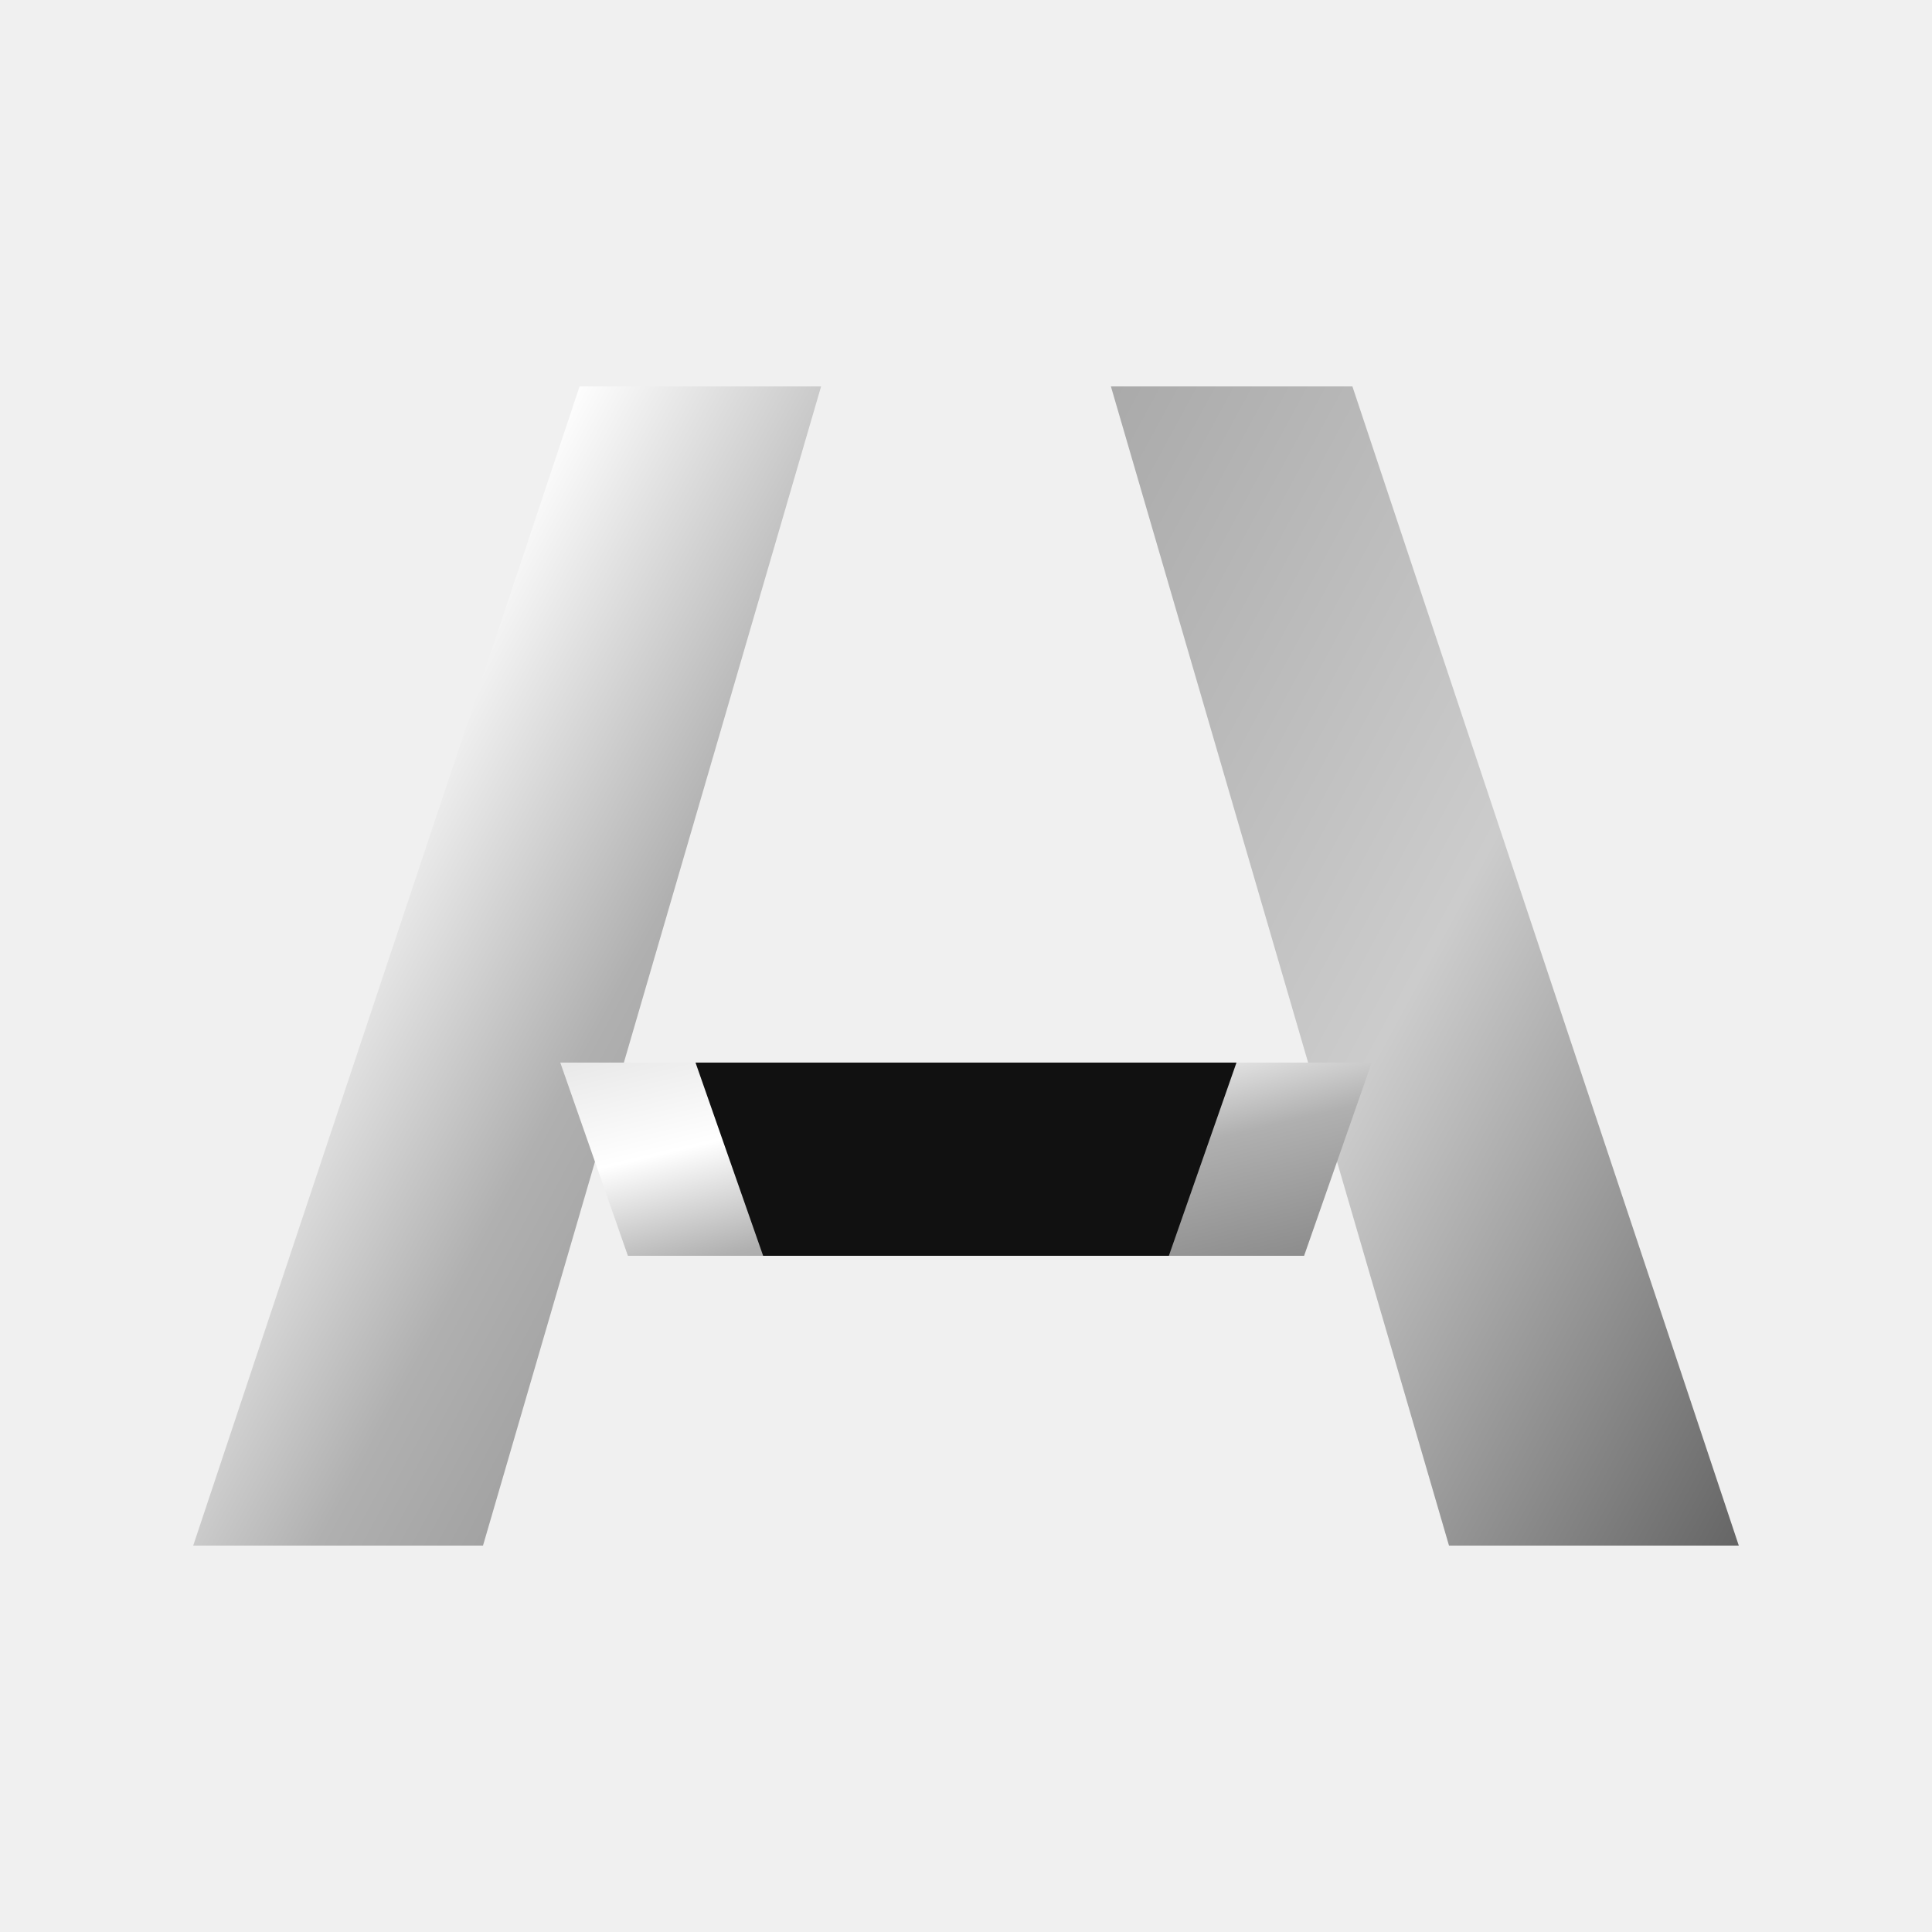
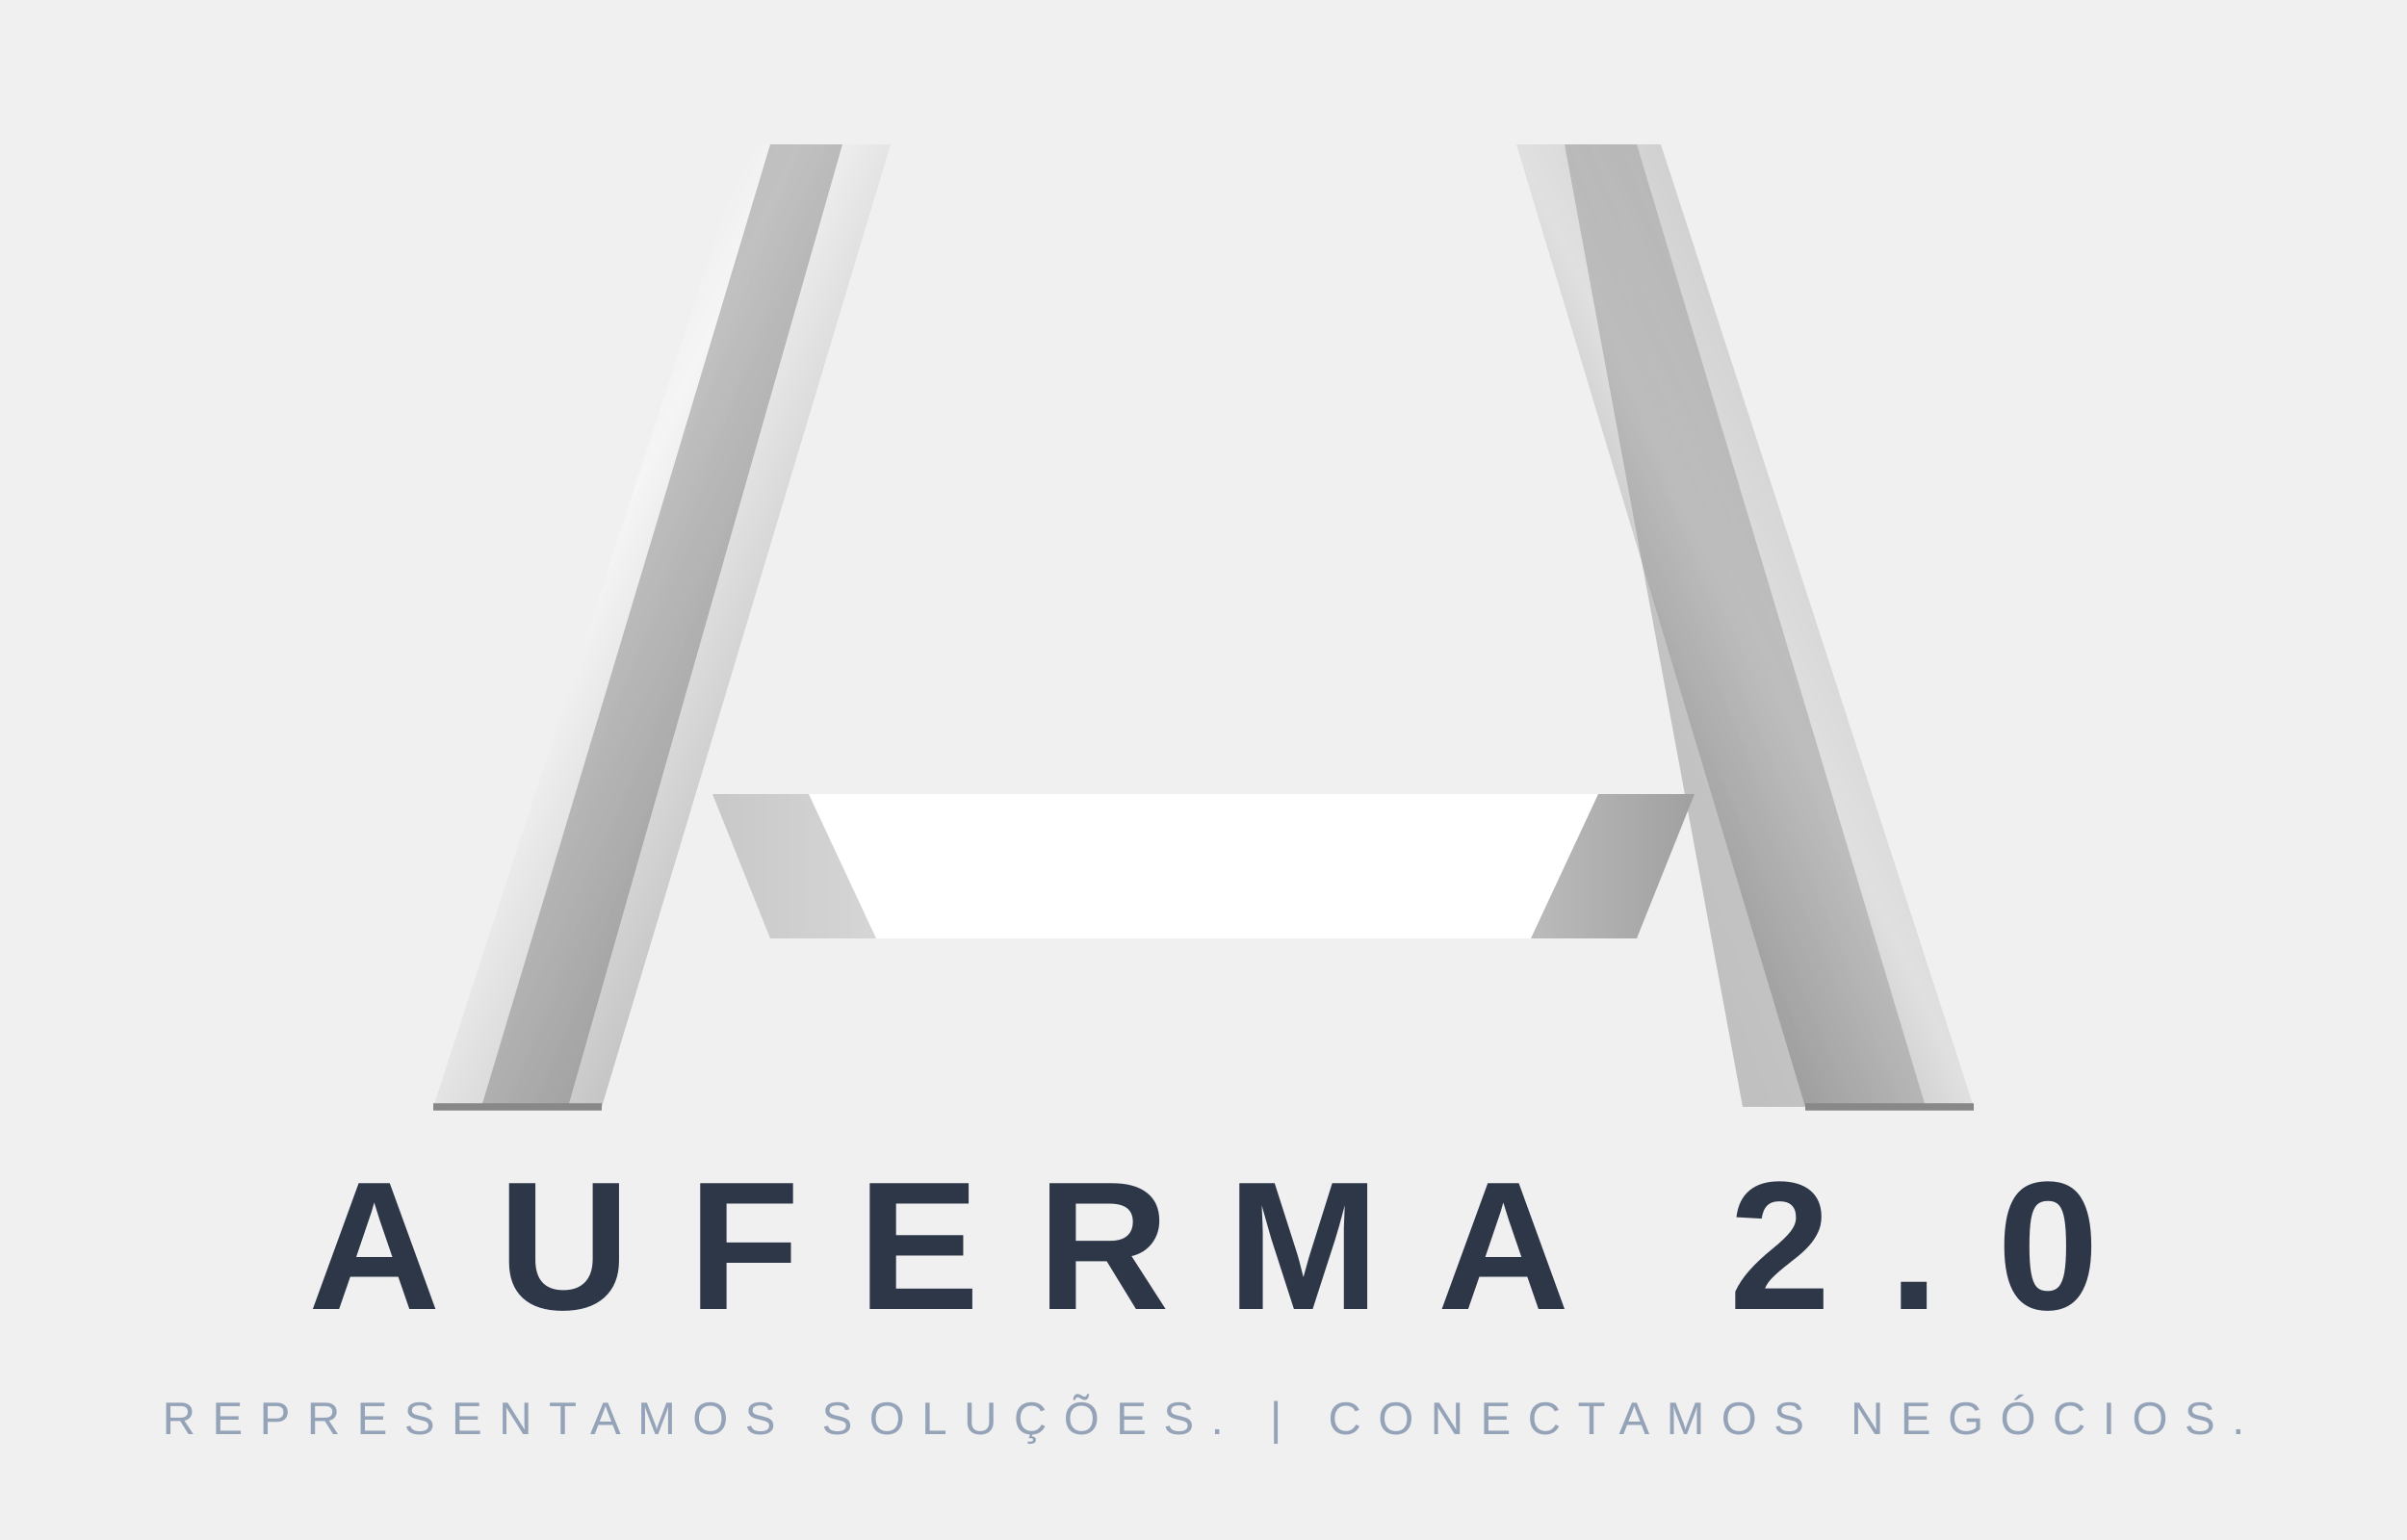
- <svg xmlns="http://www.w3.org/2000/svg" viewBox="0 0 200 200" fill="none">
+ <svg xmlns="http://www.w3.org/2000/svg" viewBox="0 0 500 320" fill="none">
  <defs>
-     <linearGradient id="silver" x1="0%" y1="0%" x2="100%" y2="100%">
-       <stop offset="0%" style="stop-color:#e8e8e8;stop-opacity:1" />
-       <stop offset="30%" style="stop-color:#ffffff;stop-opacity:1" />
-       <stop offset="60%" style="stop-color:#b0b0b0;stop-opacity:1" />
-       <stop offset="100%" style="stop-color:#888888;stop-opacity:1" />
+     <linearGradient id="leftFace" x1="0%" y1="0%" x2="100%" y2="100%">
+       <stop offset="0%" style="stop-color:#d0d0d0" />
+       <stop offset="40%" style="stop-color:#f5f5f5" />
+       <stop offset="100%" style="stop-color:#909090" />
    </linearGradient>
-     <linearGradient id="silverDark" x1="0%" y1="0%" x2="100%" y2="100%">
-       <stop offset="0%" style="stop-color:#aaaaaa;stop-opacity:1" />
-       <stop offset="50%" style="stop-color:#cccccc;stop-opacity:1" />
-       <stop offset="100%" style="stop-color:#666666;stop-opacity:1" />
+     <linearGradient id="rightFace" x1="100%" y1="0%" x2="0%" y2="100%">
+       <stop offset="0%" style="stop-color:#b0b0b0" />
+       <stop offset="50%" style="stop-color:#e0e0e0" />
+       <stop offset="100%" style="stop-color:#707070" />
+     </linearGradient>
+     <linearGradient id="crossbar" x1="0%" y1="0%" x2="100%" y2="0%">
+       <stop offset="0%" style="stop-color:#c8c8c8" />
+       <stop offset="50%" style="stop-color:#f0f0f0" />
+       <stop offset="100%" style="stop-color:#a0a0a0" />
+     </linearGradient>
+     <linearGradient id="innerLeft" x1="0%" y1="0%" x2="100%" y2="100%">
+       <stop offset="0%" style="stop-color:#888888" />
+       <stop offset="100%" style="stop-color:#555555" />
+     </linearGradient>
+     <linearGradient id="innerRight" x1="100%" y1="0%" x2="0%" y2="100%">
+       <stop offset="0%" style="stop-color:#aaaaaa" />
+       <stop offset="100%" style="stop-color:#666666" />
    </linearGradient>
  </defs>
-   <polygon points="20,160 60,40 85,40 50,160" fill="url(#silver)" />
-   <polygon points="180,160 140,40 115,40 150,160" fill="url(#silverDark)" />
-   <polygon points="58,110 142,110 135,130 65,130" fill="url(#silver)" />
-   <polygon points="72,110 128,110 121,130 79,130" fill="#111111" />
+   <polygon points="90,230 155,30 185,30 125,230" fill="url(#leftFace)" />
+   <polygon points="100,230 160,30 175,30 118,230" fill="url(#innerLeft)" opacity="0.4" />
+   <polygon points="410,230 345,30 315,30 375,230" fill="url(#rightFace)" />
+   <polygon points="400,230 340,30 325,30 362,230" fill="url(#innerRight)" opacity="0.4" />
+   <polygon points="148,165 352,165 340,195 160,195" fill="url(#crossbar)" />
+   <polygon points="168,165 332,165 318,195 182,195" fill="white" />
+   <line x1="90" y1="230" x2="125" y2="230" stroke="#888" stroke-width="1.5" />
+   <line x1="375" y1="230" x2="410" y2="230" stroke="#888" stroke-width="1.5" />
+   <text x="250" y="272" font-family="'Arial', sans-serif" font-size="38" font-weight="700" letter-spacing="12" text-anchor="middle" fill="#2d3748">AUFERMA 2.0</text>
+   <text x="250" y="298" font-family="'Arial', sans-serif" font-size="9.5" font-weight="400" letter-spacing="3.5" text-anchor="middle" fill="#94a3b8">REPRESENTAMOS SOLUÇÕES. | CONECTAMOS NEGÓCIOS.</text>
</svg>
